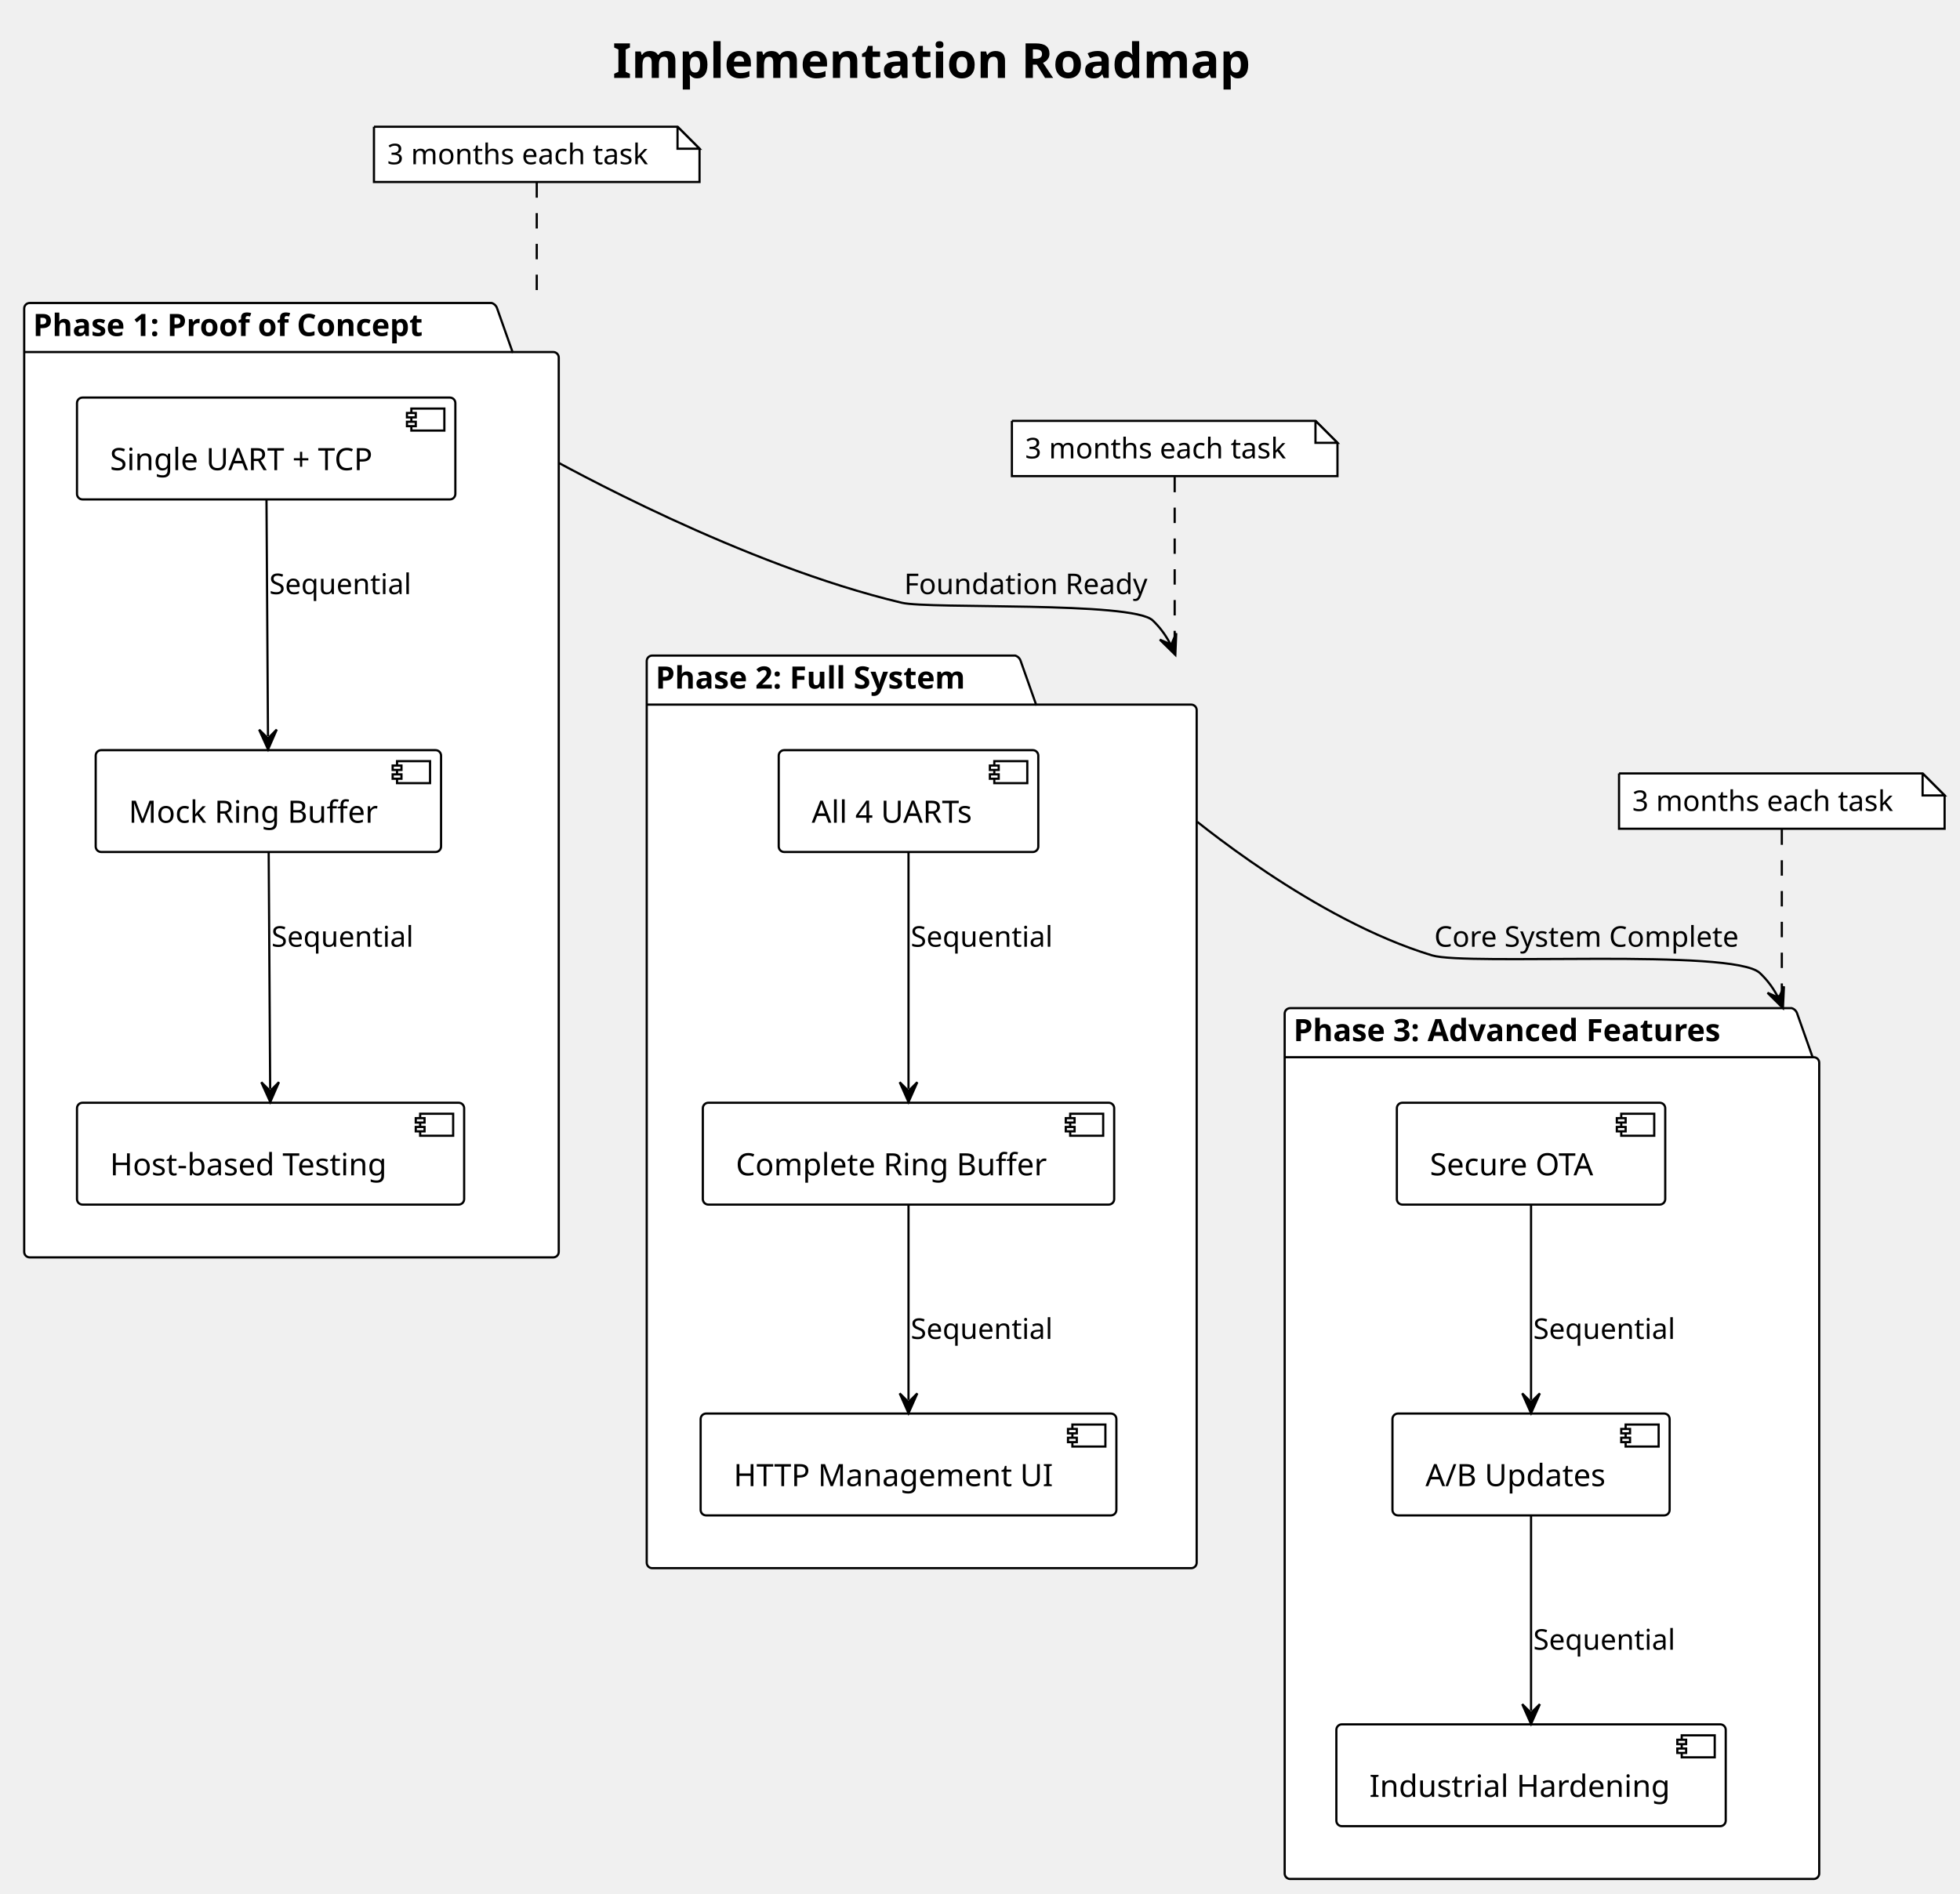
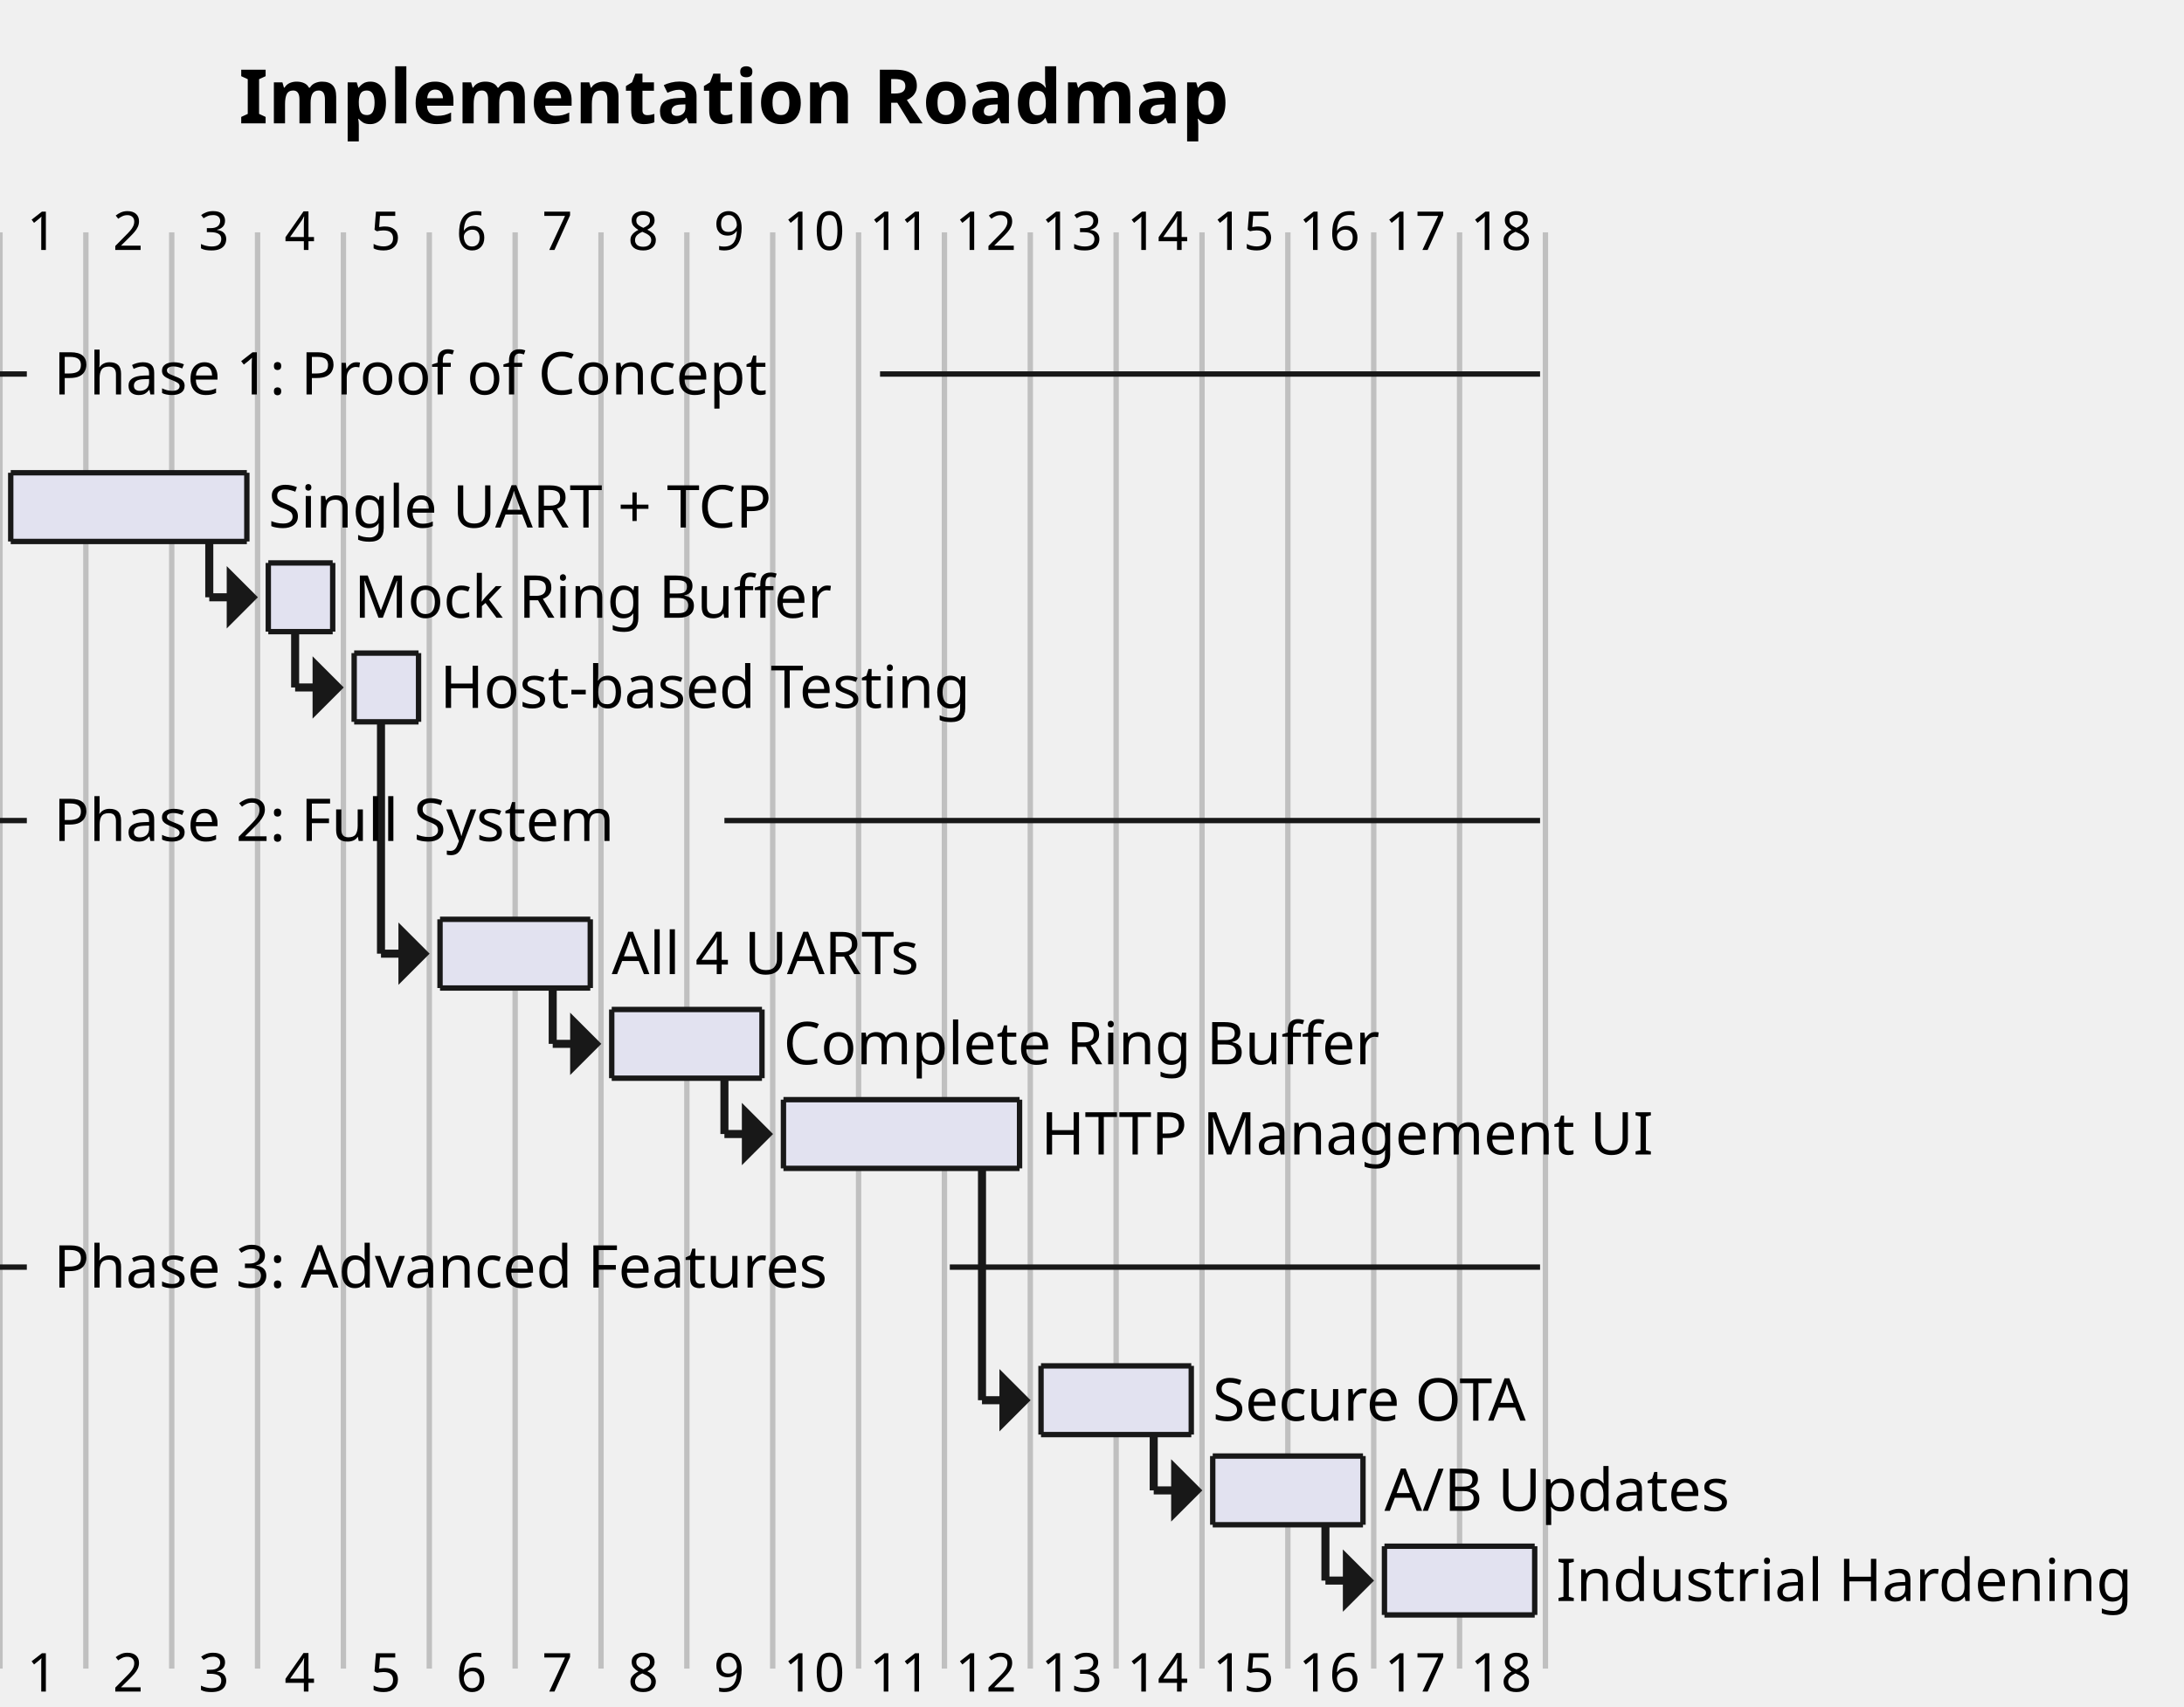
- <svg xmlns="http://www.w3.org/2000/svg" contentStyleType="text/css" height="861px" preserveAspectRatio="none" style="width:891px;height:861px;" version="1.1" viewBox="0 0 891 861" width="891px" zoomAndPan="magnify">
+ <svg xmlns="http://www.w3.org/2000/svg" contentStyleType="text/css" height="318px" preserveAspectRatio="none" style="width:407px;height:318px;background:#FFFFFF;" version="1.1" viewBox="0 0 407 318" width="407px" zoomAndPan="magnify">
  <defs />
  <g>
-     <text fill="#000000" font-family="Verdana" font-size="22" font-weight="bold" lengthAdjust="spacing" textLength="325" x="278.5" y="35.421">Implementation Roadmap</text>
-     <g id="cluster_P1">
-       <path d="M13.5,137.749 L223.5,137.749 A3.75,3.75 0 0 1 226,140.249 L233,160.046 L251.5,160.046 A2.5,2.5 0 0 1 254,162.546 L254,569.139 A2.5,2.5 0 0 1 251.5,571.639 L13.5,571.639 A2.5,2.5 0 0 1 11,569.139 L11,140.249 A2.5,2.5 0 0 1 13.5,137.749 " fill="#FFFFFF" style="stroke:#000000;stroke-width:1.0;" />
-       <line style="stroke:#000000;stroke-width:1.0;" x1="11" x2="233" y1="160.046" y2="160.046" />
-       <text fill="#000000" font-family="Verdana" font-size="14" font-weight="bold" lengthAdjust="spacing" textLength="209" x="15" y="152.744">Phase 1: Proof of Concept</text>
-     </g>
-     <g id="cluster_P2">
-       <path d="M296.5,298.039 L461.5,298.039 A3.75,3.75 0 0 1 464,300.539 L471,320.336 L541.5,320.336 A2.5,2.5 0 0 1 544,322.836 L544,710.429 A2.5,2.5 0 0 1 541.5,712.929 L296.5,712.929 A2.5,2.5 0 0 1 294,710.429 L294,300.539 A2.5,2.5 0 0 1 296.5,298.039 " fill="#FFFFFF" style="stroke:#000000;stroke-width:1.0;" />
-       <line style="stroke:#000000;stroke-width:1.0;" x1="294" x2="471" y1="320.336" y2="320.336" />
-       <text fill="#000000" font-family="Verdana" font-size="14" font-weight="bold" lengthAdjust="spacing" textLength="164" x="298" y="313.034">Phase 2: Full System</text>
-     </g>
-     <g id="cluster_P3">
-       <path d="M586.5,458.339 L814.5,458.339 A3.75,3.75 0 0 1 817,460.839 L824,480.636 L824.5,480.636 A2.5,2.5 0 0 1 827,483.136 L827,851.729 A2.5,2.5 0 0 1 824.5,854.229 L586.5,854.229 A2.5,2.5 0 0 1 584,851.729 L584,460.839 A2.5,2.5 0 0 1 586.5,458.339 " fill="#FFFFFF" style="stroke:#000000;stroke-width:1.0;" />
-       <line style="stroke:#000000;stroke-width:1.0;" x1="584" x2="824" y1="480.636" y2="480.636" />
-       <text fill="#000000" font-family="Verdana" font-size="14" font-weight="bold" lengthAdjust="spacing" textLength="227" x="588" y="473.334">Phase 3: Advanced Features</text>
-     </g>
-     <g id="elem_P1_1">
-       <rect fill="#FFFFFF" height="46.297" rx="2.5" ry="2.5" style="stroke:#000000;stroke-width:1.0;" width="172" x="35" y="180.749" />
-       <rect fill="#FFFFFF" height="10" style="stroke:#000000;stroke-width:1.0;" width="15" x="187" y="185.749" />
-       <rect fill="#FFFFFF" height="2" style="stroke:#000000;stroke-width:1.0;" width="4" x="185" y="187.749" />
-       <rect fill="#FFFFFF" height="2" style="stroke:#000000;stroke-width:1.0;" width="4" x="185" y="191.749" />
-       <text fill="#000000" font-family="Verdana" font-size="14" lengthAdjust="spacing" textLength="132" x="50" y="213.744">Single UART + TCP</text>
-     </g>
-     <g id="elem_P1_2">
-       <rect fill="#FFFFFF" height="46.297" rx="2.5" ry="2.5" style="stroke:#000000;stroke-width:1.0;" width="157" x="43.5" y="341.039" />
-       <rect fill="#FFFFFF" height="10" style="stroke:#000000;stroke-width:1.0;" width="15" x="180.5" y="346.039" />
-       <rect fill="#FFFFFF" height="2" style="stroke:#000000;stroke-width:1.0;" width="4" x="178.5" y="348.039" />
-       <rect fill="#FFFFFF" height="2" style="stroke:#000000;stroke-width:1.0;" width="4" x="178.5" y="352.039" />
-       <text fill="#000000" font-family="Verdana" font-size="14" lengthAdjust="spacing" textLength="117" x="58.5" y="374.034">Mock Ring Buffer</text>
-     </g>
-     <g id="elem_P1_3">
-       <rect fill="#FFFFFF" height="46.297" rx="2.5" ry="2.5" style="stroke:#000000;stroke-width:1.0;" width="176" x="35" y="501.339" />
-       <rect fill="#FFFFFF" height="10" style="stroke:#000000;stroke-width:1.0;" width="15" x="191" y="506.339" />
-       <rect fill="#FFFFFF" height="2" style="stroke:#000000;stroke-width:1.0;" width="4" x="189" y="508.339" />
-       <rect fill="#FFFFFF" height="2" style="stroke:#000000;stroke-width:1.0;" width="4" x="189" y="512.339" />
-       <text fill="#000000" font-family="Verdana" font-size="14" lengthAdjust="spacing" textLength="136" x="50" y="534.335">Host-based Testing</text>
-     </g>
-     <g id="elem_P2_1">
-       <rect fill="#FFFFFF" height="46.297" rx="2.5" ry="2.5" style="stroke:#000000;stroke-width:1.0;" width="118" x="354" y="341.039" />
-       <rect fill="#FFFFFF" height="10" style="stroke:#000000;stroke-width:1.0;" width="15" x="452" y="346.039" />
-       <rect fill="#FFFFFF" height="2" style="stroke:#000000;stroke-width:1.0;" width="4" x="450" y="348.039" />
-       <rect fill="#FFFFFF" height="2" style="stroke:#000000;stroke-width:1.0;" width="4" x="450" y="352.039" />
-       <text fill="#000000" font-family="Verdana" font-size="14" lengthAdjust="spacing" textLength="78" x="369" y="374.034">All 4 UARTs</text>
-     </g>
-     <g id="elem_P2_2">
-       <rect fill="#FFFFFF" height="46.297" rx="2.5" ry="2.5" style="stroke:#000000;stroke-width:1.0;" width="187" x="319.5" y="501.339" />
-       <rect fill="#FFFFFF" height="10" style="stroke:#000000;stroke-width:1.0;" width="15" x="486.5" y="506.339" />
-       <rect fill="#FFFFFF" height="2" style="stroke:#000000;stroke-width:1.0;" width="4" x="484.5" y="508.339" />
-       <rect fill="#FFFFFF" height="2" style="stroke:#000000;stroke-width:1.0;" width="4" x="484.5" y="512.339" />
-       <text fill="#000000" font-family="Verdana" font-size="14" lengthAdjust="spacing" textLength="147" x="334.5" y="534.335">Complete Ring Buffer</text>
-     </g>
-     <g id="elem_P2_3">
-       <rect fill="#FFFFFF" height="46.297" rx="2.5" ry="2.5" style="stroke:#000000;stroke-width:1.0;" width="189" x="318.5" y="642.639" />
-       <rect fill="#FFFFFF" height="10" style="stroke:#000000;stroke-width:1.0;" width="15" x="487.5" y="647.639" />
-       <rect fill="#FFFFFF" height="2" style="stroke:#000000;stroke-width:1.0;" width="4" x="485.5" y="649.639" />
-       <rect fill="#FFFFFF" height="2" style="stroke:#000000;stroke-width:1.0;" width="4" x="485.5" y="653.639" />
-       <text fill="#000000" font-family="Verdana" font-size="14" lengthAdjust="spacing" textLength="149" x="333.5" y="675.635">HTTP Management UI</text>
-     </g>
-     <g id="elem_P3_1">
-       <rect fill="#FFFFFF" height="46.297" rx="2.5" ry="2.5" style="stroke:#000000;stroke-width:1.0;" width="122" x="635" y="501.339" />
-       <rect fill="#FFFFFF" height="10" style="stroke:#000000;stroke-width:1.0;" width="15" x="737" y="506.339" />
-       <rect fill="#FFFFFF" height="2" style="stroke:#000000;stroke-width:1.0;" width="4" x="735" y="508.339" />
-       <rect fill="#FFFFFF" height="2" style="stroke:#000000;stroke-width:1.0;" width="4" x="735" y="512.339" />
-       <text fill="#000000" font-family="Verdana" font-size="14" lengthAdjust="spacing" textLength="82" x="650" y="534.335">Secure OTA</text>
-     </g>
-     <g id="elem_P3_2">
-       <rect fill="#FFFFFF" height="46.297" rx="2.5" ry="2.5" style="stroke:#000000;stroke-width:1.0;" width="126" x="633" y="642.639" />
-       <rect fill="#FFFFFF" height="10" style="stroke:#000000;stroke-width:1.0;" width="15" x="739" y="647.639" />
-       <rect fill="#FFFFFF" height="2" style="stroke:#000000;stroke-width:1.0;" width="4" x="737" y="649.639" />
-       <rect fill="#FFFFFF" height="2" style="stroke:#000000;stroke-width:1.0;" width="4" x="737" y="653.639" />
-       <text fill="#000000" font-family="Verdana" font-size="14" lengthAdjust="spacing" textLength="86" x="648" y="675.635">A/B Updates</text>
-     </g>
-     <g id="elem_P3_3">
-       <rect fill="#FFFFFF" height="46.297" rx="2.5" ry="2.5" style="stroke:#000000;stroke-width:1.0;" width="177" x="607.5" y="783.929" />
-       <rect fill="#FFFFFF" height="10" style="stroke:#000000;stroke-width:1.0;" width="15" x="764.5" y="788.929" />
-       <rect fill="#FFFFFF" height="2" style="stroke:#000000;stroke-width:1.0;" width="4" x="762.5" y="790.929" />
-       <rect fill="#FFFFFF" height="2" style="stroke:#000000;stroke-width:1.0;" width="4" x="762.5" y="794.929" />
-       <text fill="#000000" font-family="Verdana" font-size="14" lengthAdjust="spacing" textLength="137" x="622.5" y="816.924">Industrial Hardening</text>
-     </g>
-     <g id="elem_GMN22">
-       <path d="M170,57.609 L170,82.742 L318,82.742 L318,67.609 L308,57.609 L170,57.609 " fill="#FFFFFF" style="stroke:#000000;stroke-width:1.0;" />
-       <path d="M308,57.609 L308,67.609 L318,67.609 L308,57.609 " fill="#FFFFFF" style="stroke:#000000;stroke-width:1.0;" />
-       <text fill="#000000" font-family="Verdana" font-size="13" lengthAdjust="spacing" textLength="127" x="176" y="74.676">3 months each task</text>
-     </g>
-     <g id="elem_GMN25">
-       <path d="M460,191.329 L460,216.462 L608,216.462 L608,201.329 L598,191.329 L460,191.329 " fill="#FFFFFF" style="stroke:#000000;stroke-width:1.0;" />
-       <path d="M598,191.329 L598,201.329 L608,201.329 L598,191.329 " fill="#FFFFFF" style="stroke:#000000;stroke-width:1.0;" />
-       <text fill="#000000" font-family="Verdana" font-size="13" lengthAdjust="spacing" textLength="127" x="466" y="208.396">3 months each task</text>
-     </g>
-     <g id="elem_GMN28">
-       <path d="M736,351.619 L736,376.752 L884,376.752 L884,361.619 L874,351.619 L736,351.619 " fill="#FFFFFF" style="stroke:#000000;stroke-width:1.0;" />
-       <path d="M874,351.619 L874,361.619 L884,361.619 L874,351.619 " fill="#FFFFFF" style="stroke:#000000;stroke-width:1.0;" />
-       <text fill="#000000" font-family="Verdana" font-size="13" lengthAdjust="spacing" textLength="127" x="742" y="368.686">3 months each task</text>
-     </g>
-     <g id="link_P1_1_P1_2">
-       <path d="M121.14,227.239 C121.33,257.319 121.632,304.55 121.822,334.7 " fill="none" id="P1_1-to-P1_2" style="stroke:#000000;stroke-width:1.0;" />
-       <polygon fill="#000000" points="121.86,340.699,125.803,331.674,121.829,335.7,117.803,331.725,121.86,340.699" style="stroke:#000000;stroke-width:1.0;" />
-       <text fill="#000000" font-family="Verdana" font-size="13" lengthAdjust="spacing" textLength="68" x="122.41" y="270.106">Sequential</text>
-     </g>
-     <g id="link_P1_2_P1_3">
-       <path d="M122.14,387.539 C122.33,417.619 122.632,464.839 122.822,495 " fill="none" id="P1_2-to-P1_3" style="stroke:#000000;stroke-width:1.0;" />
-       <polygon fill="#000000" points="122.86,500.999,126.803,491.974,122.829,496,118.803,492.025,122.86,500.999" style="stroke:#000000;stroke-width:1.0;" />
-       <text fill="#000000" font-family="Verdana" font-size="13" lengthAdjust="spacing" textLength="68" x="123.41" y="430.406">Sequential</text>
-     </g>
-     <g id="link_P1_P2">
-       <path d="M254.241,210.56 C254.357,210.623 254.474,210.686 254.592,210.75 C254.828,210.877 255.068,211.006 255.311,211.137 C256.283,211.66 257.311,212.211 258.394,212.788 C260.559,213.942 262.94,215.198 265.519,216.541 C275.833,221.911 289.299,228.664 304.678,235.757 C335.435,249.942 373.845,265.484 410,274.039 C422.36,276.969 514.79,273.299 524,282.039 C527.038,284.922 529.508,288.218 531.501,291.793 C532.498,293.581 533.376,295.439 534.145,297.35 C534.193,297.469 532.04,292.007 532.087,292.127 " fill="none" id="P1-to-P2" style="stroke:#000000;stroke-width:1.0;" />
-       <polygon fill="#000000" points="534.288,297.709,534.708,287.869,532.454,293.057,527.265,290.803,534.288,297.709" style="stroke:#000000;stroke-width:1.0;" />
-       <text fill="#000000" font-family="Verdana" font-size="13" lengthAdjust="spacing" textLength="114" x="411" y="270.106">Foundation Ready</text>
-     </g>
-     <g id="link_P2_1_P2_2">
-       <path d="M413,387.539 C413,417.619 413,464.839 413,494.999 " fill="none" id="P2_1-to-P2_2" style="stroke:#000000;stroke-width:1.0;" />
-       <polygon fill="#000000" points="413,500.999,417,491.999,413,495.999,409,491.999,413,500.999" style="stroke:#000000;stroke-width:1.0;" />
-       <text fill="#000000" font-family="Verdana" font-size="13" lengthAdjust="spacing" textLength="68" x="414" y="430.406">Sequential</text>
-     </g>
-     <g id="link_P2_2_P2_3">
-       <path d="M413,547.869 C413,573.859 413,610.489 413,636.459 " fill="none" id="P2_2-to-P2_3" style="stroke:#000000;stroke-width:1.0;" />
-       <polygon fill="#000000" points="413,642.459,417,633.459,413,637.459,409,633.459,413,642.459" style="stroke:#000000;stroke-width:1.0;" />
-       <text fill="#000000" font-family="Verdana" font-size="13" lengthAdjust="spacing" textLength="68" x="414" y="608.706">Sequential</text>
-     </g>
-     <g id="link_P2_P3">
-       <path d="M544.224,373.596 C545.716,374.779 547.355,376.061 549.127,377.427 C556.217,382.891 565.458,389.692 576.109,396.781 C597.41,410.957 624.35,426.279 651,434.339 C666.87,439.139 787.88,431.029 800,442.339 C803.061,445.197 805.55,448.473 807.557,452.034 C808.561,453.815 809.444,455.667 810.218,457.573 C810.315,457.811 808.233,452.459 808.327,452.699 " fill="none" id="P2-to-P3" style="stroke:#000000;stroke-width:1.0;" />
-       <polygon fill="#000000" points="810.504,458.29,810.966,448.452,808.689,453.631,803.511,451.355,810.504,458.29" style="stroke:#000000;stroke-width:1.0;" />
-       <text fill="#000000" font-family="Verdana" font-size="13" lengthAdjust="spacing" textLength="149" x="652" y="430.406">Core System Complete</text>
-     </g>
-     <g id="link_P3_1_P3_2">
-       <path d="M696,547.869 C696,573.859 696,610.489 696,636.459 " fill="none" id="P3_1-to-P3_2" style="stroke:#000000;stroke-width:1.0;" />
-       <polygon fill="#000000" points="696,642.459,700,633.459,696,637.459,692,633.459,696,642.459" style="stroke:#000000;stroke-width:1.0;" />
-       <text fill="#000000" font-family="Verdana" font-size="13" lengthAdjust="spacing" textLength="68" x="697" y="608.706">Sequential</text>
-     </g>
-     <g id="link_P3_2_P3_3">
-       <path d="M696,689.169 C696,715.159 696,751.789 696,777.759 " fill="none" id="P3_2-to-P3_3" style="stroke:#000000;stroke-width:1.0;" />
-       <polygon fill="#000000" points="696,783.759,700,774.759,696,778.759,692,774.759,696,783.759" style="stroke:#000000;stroke-width:1.0;" />
-       <text fill="#000000" font-family="Verdana" font-size="13" lengthAdjust="spacing" textLength="68" x="697" y="749.996">Sequential</text>
-     </g>
-     <g id="link_GMN22_P1">
-       <path d="M244,82.869 C244,90.362 244,100.855 244,112.549 C244,118.396 244,124.544 244,130.766 C244,132.322 244,133.882 244,135.444 C244,135.834 244,136.225 244,136.615 C244,136.811 244,137.006 244,137.201 " fill="none" id="GMN22-P1" style="stroke:#000000;stroke-width:1.0;stroke-dasharray:7.0,7.0;" />
-     </g>
-     <g id="link_GMN25_P2">
-       <path d="M534,216.789 C534,234.044 534,267.292 534,297.747 " fill="none" id="GMN25-P2" style="stroke:#000000;stroke-width:1.0;stroke-dasharray:7.0,7.0;" />
-     </g>
-     <g id="link_GMN28_P3">
-       <path d="M810,377.089 C810,394.344 810,427.589 810,458.043 " fill="none" id="GMN28-P3" style="stroke:#000000;stroke-width:1.0;stroke-dasharray:7.0,7.0;" />
-     </g>
+     <text fill="#000000" font-family="sans-serif" font-size="14" font-weight="bold" lengthAdjust="spacing" textLength="198" x="44.5" y="22.995">Implementation Roadmap</text>
+     <line style="stroke:#C0C0C0;stroke-width:1.0;" x1="0" x2="0" y1="43.297" y2="310.953" />
+     <line style="stroke:#C0C0C0;stroke-width:1.0;" x1="16" x2="16" y1="43.297" y2="310.953" />
+     <line style="stroke:#C0C0C0;stroke-width:1.0;" x1="32" x2="32" y1="43.297" y2="310.953" />
+     <line style="stroke:#C0C0C0;stroke-width:1.0;" x1="48" x2="48" y1="43.297" y2="310.953" />
+     <line style="stroke:#C0C0C0;stroke-width:1.0;" x1="64" x2="64" y1="43.297" y2="310.953" />
+     <line style="stroke:#C0C0C0;stroke-width:1.0;" x1="80" x2="80" y1="43.297" y2="310.953" />
+     <line style="stroke:#C0C0C0;stroke-width:1.0;" x1="96" x2="96" y1="43.297" y2="310.953" />
+     <line style="stroke:#C0C0C0;stroke-width:1.0;" x1="112" x2="112" y1="43.297" y2="310.953" />
+     <line style="stroke:#C0C0C0;stroke-width:1.0;" x1="128" x2="128" y1="43.297" y2="310.953" />
+     <line style="stroke:#C0C0C0;stroke-width:1.0;" x1="144" x2="144" y1="43.297" y2="310.953" />
+     <line style="stroke:#C0C0C0;stroke-width:1.0;" x1="160" x2="160" y1="43.297" y2="310.953" />
+     <line style="stroke:#C0C0C0;stroke-width:1.0;" x1="176" x2="176" y1="43.297" y2="310.953" />
+     <line style="stroke:#C0C0C0;stroke-width:1.0;" x1="192" x2="192" y1="43.297" y2="310.953" />
+     <line style="stroke:#C0C0C0;stroke-width:1.0;" x1="208" x2="208" y1="43.297" y2="310.953" />
+     <line style="stroke:#C0C0C0;stroke-width:1.0;" x1="224" x2="224" y1="43.297" y2="310.953" />
+     <line style="stroke:#C0C0C0;stroke-width:1.0;" x1="240" x2="240" y1="43.297" y2="310.953" />
+     <line style="stroke:#C0C0C0;stroke-width:1.0;" x1="256" x2="256" y1="43.297" y2="310.953" />
+     <line style="stroke:#C0C0C0;stroke-width:1.0;" x1="272" x2="272" y1="43.297" y2="310.953" />
+     <line style="stroke:#C0C0C0;stroke-width:1.0;" x1="288" x2="288" y1="43.297" y2="310.953" />
+     <text fill="#000000" font-family="sans-serif" font-size="10" lengthAdjust="spacing" textLength="6" x="5" y="46.579">1</text>
+     <text fill="#000000" font-family="sans-serif" font-size="10" lengthAdjust="spacing" textLength="6" x="21" y="46.579">2</text>
+     <text fill="#000000" font-family="sans-serif" font-size="10" lengthAdjust="spacing" textLength="6" x="37" y="46.579">3</text>
+     <text fill="#000000" font-family="sans-serif" font-size="10" lengthAdjust="spacing" textLength="6" x="53" y="46.579">4</text>
+     <text fill="#000000" font-family="sans-serif" font-size="10" lengthAdjust="spacing" textLength="6" x="69" y="46.579">5</text>
+     <text fill="#000000" font-family="sans-serif" font-size="10" lengthAdjust="spacing" textLength="6" x="85" y="46.579">6</text>
+     <text fill="#000000" font-family="sans-serif" font-size="10" lengthAdjust="spacing" textLength="6" x="101" y="46.579">7</text>
+     <text fill="#000000" font-family="sans-serif" font-size="10" lengthAdjust="spacing" textLength="6" x="117" y="46.579">8</text>
+     <text fill="#000000" font-family="sans-serif" font-size="10" lengthAdjust="spacing" textLength="6" x="133" y="46.579">9</text>
+     <text fill="#000000" font-family="sans-serif" font-size="10" lengthAdjust="spacing" textLength="12" x="146" y="46.579">10</text>
+     <text fill="#000000" font-family="sans-serif" font-size="10" lengthAdjust="spacing" textLength="12" x="162" y="46.579">11</text>
+     <text fill="#000000" font-family="sans-serif" font-size="10" lengthAdjust="spacing" textLength="12" x="178" y="46.579">12</text>
+     <text fill="#000000" font-family="sans-serif" font-size="10" lengthAdjust="spacing" textLength="12" x="194" y="46.579">13</text>
+     <text fill="#000000" font-family="sans-serif" font-size="10" lengthAdjust="spacing" textLength="12" x="210" y="46.579">14</text>
+     <text fill="#000000" font-family="sans-serif" font-size="10" lengthAdjust="spacing" textLength="12" x="226" y="46.579">15</text>
+     <text fill="#000000" font-family="sans-serif" font-size="10" lengthAdjust="spacing" textLength="12" x="242" y="46.579">16</text>
+     <text fill="#000000" font-family="sans-serif" font-size="10" lengthAdjust="spacing" textLength="12" x="258" y="46.579">17</text>
+     <text fill="#000000" font-family="sans-serif" font-size="10" lengthAdjust="spacing" textLength="12" x="274" y="46.579">18</text>
+     <line style="stroke:#181818;stroke-width:1.5;" x1="39" x2="39" y1="100.906" y2="111.309" />
+     <line style="stroke:#181818;stroke-width:1.5;" x1="39" x2="47" y1="111.309" y2="111.309" />
+     <polygon fill="#181818" points="43,107.309,43,111.309,43,115.309,47,111.309" style="stroke:#181818;stroke-width:1.5;" />
+     <line style="stroke:#181818;stroke-width:1.5;" x1="55" x2="55" y1="117.711" y2="128.113" />
+     <line style="stroke:#181818;stroke-width:1.5;" x1="55" x2="63" y1="128.113" y2="128.113" />
+     <polygon fill="#181818" points="59,124.113,59,128.113,59,132.113,63,128.113" style="stroke:#181818;stroke-width:1.5;" />
+     <line style="stroke:#181818;stroke-width:1.5;" x1="71" x2="71" y1="134.516" y2="177.723" />
+     <line style="stroke:#181818;stroke-width:1.5;" x1="71" x2="79" y1="177.723" y2="177.723" />
+     <polygon fill="#181818" points="75,173.723,75,177.723,75,181.723,79,177.723" style="stroke:#181818;stroke-width:1.5;" />
+     <line style="stroke:#181818;stroke-width:1.5;" x1="103" x2="103" y1="184.125" y2="194.527" />
+     <line style="stroke:#181818;stroke-width:1.5;" x1="103" x2="111" y1="194.527" y2="194.527" />
+     <polygon fill="#181818" points="107,190.527,107,194.527,107,198.527,111,194.527" style="stroke:#181818;stroke-width:1.5;" />
+     <line style="stroke:#181818;stroke-width:1.5;" x1="135" x2="135" y1="200.93" y2="211.332" />
+     <line style="stroke:#181818;stroke-width:1.5;" x1="135" x2="143" y1="211.332" y2="211.332" />
+     <polygon fill="#181818" points="139,207.332,139,211.332,139,215.332,143,211.332" style="stroke:#181818;stroke-width:1.5;" />
+     <line style="stroke:#181818;stroke-width:1.5;" x1="183" x2="183" y1="217.734" y2="260.941" />
+     <line style="stroke:#181818;stroke-width:1.5;" x1="183" x2="191" y1="260.941" y2="260.941" />
+     <polygon fill="#181818" points="187,256.941,187,260.941,187,264.941,191,260.941" style="stroke:#181818;stroke-width:1.5;" />
+     <line style="stroke:#181818;stroke-width:1.5;" x1="215" x2="215" y1="267.344" y2="277.746" />
+     <line style="stroke:#181818;stroke-width:1.5;" x1="215" x2="223" y1="277.746" y2="277.746" />
+     <polygon fill="#181818" points="219,273.746,219,277.746,219,281.746,223,277.746" style="stroke:#181818;stroke-width:1.5;" />
+     <line style="stroke:#181818;stroke-width:1.5;" x1="247" x2="247" y1="284.148" y2="294.551" />
+     <line style="stroke:#181818;stroke-width:1.5;" x1="247" x2="255" y1="294.551" y2="294.551" />
+     <polygon fill="#181818" points="251,290.551,251,294.551,251,298.551,255,294.551" style="stroke:#181818;stroke-width:1.5;" />
+     <line style="stroke:#181818;stroke-width:1.0;" x1="0" x2="5" y1="69.699" y2="69.699" />
+     <line style="stroke:#181818;stroke-width:1.0;" x1="164" x2="287" y1="69.699" y2="69.699" />
+     <rect fill="#E2E2F0" height="12.805" style="stroke:none;stroke-width:1.0;" width="44" x="2" y="88.102" />
+     <line style="stroke:#181818;stroke-width:1.0;" x1="2" x2="46" y1="88.102" y2="88.102" />
+     <line style="stroke:#181818;stroke-width:1.0;" x1="2" x2="46" y1="100.906" y2="100.906" />
+     <line style="stroke:#181818;stroke-width:1.0;" x1="2" x2="2" y1="88.102" y2="100.906" />
+     <line style="stroke:#181818;stroke-width:1.0;" x1="46" x2="46" y1="88.102" y2="100.906" />
+     <rect fill="#E2E2F0" height="12.805" style="stroke:none;stroke-width:1.0;" width="12" x="50" y="104.906" />
+     <line style="stroke:#181818;stroke-width:1.0;" x1="50" x2="62" y1="104.906" y2="104.906" />
+     <line style="stroke:#181818;stroke-width:1.0;" x1="50" x2="62" y1="117.711" y2="117.711" />
+     <line style="stroke:#181818;stroke-width:1.0;" x1="50" x2="50" y1="104.906" y2="117.711" />
+     <line style="stroke:#181818;stroke-width:1.0;" x1="62" x2="62" y1="104.906" y2="117.711" />
+     <rect fill="#E2E2F0" height="12.805" style="stroke:none;stroke-width:1.0;" width="12" x="66" y="121.711" />
+     <line style="stroke:#181818;stroke-width:1.0;" x1="66" x2="78" y1="121.711" y2="121.711" />
+     <line style="stroke:#181818;stroke-width:1.0;" x1="66" x2="78" y1="134.516" y2="134.516" />
+     <line style="stroke:#181818;stroke-width:1.0;" x1="66" x2="66" y1="121.711" y2="134.516" />
+     <line style="stroke:#181818;stroke-width:1.0;" x1="78" x2="78" y1="121.711" y2="134.516" />
+     <line style="stroke:#181818;stroke-width:1.0;" x1="0" x2="5" y1="152.918" y2="152.918" />
+     <line style="stroke:#181818;stroke-width:1.0;" x1="135" x2="287" y1="152.918" y2="152.918" />
+     <rect fill="#E2E2F0" height="12.805" style="stroke:none;stroke-width:1.0;" width="28" x="82" y="171.32" />
+     <line style="stroke:#181818;stroke-width:1.0;" x1="82" x2="110" y1="171.32" y2="171.32" />
+     <line style="stroke:#181818;stroke-width:1.0;" x1="82" x2="110" y1="184.125" y2="184.125" />
+     <line style="stroke:#181818;stroke-width:1.0;" x1="82" x2="82" y1="171.32" y2="184.125" />
+     <line style="stroke:#181818;stroke-width:1.0;" x1="110" x2="110" y1="171.32" y2="184.125" />
+     <rect fill="#E2E2F0" height="12.805" style="stroke:none;stroke-width:1.0;" width="28" x="114" y="188.125" />
+     <line style="stroke:#181818;stroke-width:1.0;" x1="114" x2="142" y1="188.125" y2="188.125" />
+     <line style="stroke:#181818;stroke-width:1.0;" x1="114" x2="142" y1="200.93" y2="200.93" />
+     <line style="stroke:#181818;stroke-width:1.0;" x1="114" x2="114" y1="188.125" y2="200.93" />
+     <line style="stroke:#181818;stroke-width:1.0;" x1="142" x2="142" y1="188.125" y2="200.93" />
+     <rect fill="#E2E2F0" height="12.805" style="stroke:none;stroke-width:1.0;" width="44" x="146" y="204.93" />
+     <line style="stroke:#181818;stroke-width:1.0;" x1="146" x2="190" y1="204.93" y2="204.93" />
+     <line style="stroke:#181818;stroke-width:1.0;" x1="146" x2="190" y1="217.734" y2="217.734" />
+     <line style="stroke:#181818;stroke-width:1.0;" x1="146" x2="146" y1="204.93" y2="217.734" />
+     <line style="stroke:#181818;stroke-width:1.0;" x1="190" x2="190" y1="204.93" y2="217.734" />
+     <line style="stroke:#181818;stroke-width:1.0;" x1="0" x2="5" y1="236.137" y2="236.137" />
+     <line style="stroke:#181818;stroke-width:1.0;" x1="177" x2="287" y1="236.137" y2="236.137" />
+     <rect fill="#E2E2F0" height="12.805" style="stroke:none;stroke-width:1.0;" width="28" x="194" y="254.539" />
+     <line style="stroke:#181818;stroke-width:1.0;" x1="194" x2="222" y1="254.539" y2="254.539" />
+     <line style="stroke:#181818;stroke-width:1.0;" x1="194" x2="222" y1="267.344" y2="267.344" />
+     <line style="stroke:#181818;stroke-width:1.0;" x1="194" x2="194" y1="254.539" y2="267.344" />
+     <line style="stroke:#181818;stroke-width:1.0;" x1="222" x2="222" y1="254.539" y2="267.344" />
+     <rect fill="#E2E2F0" height="12.805" style="stroke:none;stroke-width:1.0;" width="28" x="226" y="271.344" />
+     <line style="stroke:#181818;stroke-width:1.0;" x1="226" x2="254" y1="271.344" y2="271.344" />
+     <line style="stroke:#181818;stroke-width:1.0;" x1="226" x2="254" y1="284.148" y2="284.148" />
+     <line style="stroke:#181818;stroke-width:1.0;" x1="226" x2="226" y1="271.344" y2="284.148" />
+     <line style="stroke:#181818;stroke-width:1.0;" x1="254" x2="254" y1="271.344" y2="284.148" />
+     <rect fill="#E2E2F0" height="12.805" style="stroke:none;stroke-width:1.0;" width="28" x="258" y="288.148" />
+     <line style="stroke:#181818;stroke-width:1.0;" x1="258" x2="286" y1="288.148" y2="288.148" />
+     <line style="stroke:#181818;stroke-width:1.0;" x1="258" x2="286" y1="300.953" y2="300.953" />
+     <line style="stroke:#181818;stroke-width:1.0;" x1="258" x2="258" y1="288.148" y2="300.953" />
+     <line style="stroke:#181818;stroke-width:1.0;" x1="286" x2="286" y1="288.148" y2="300.953" />
+     <text fill="#000000" font-family="sans-serif" font-size="11" lengthAdjust="spacing" textLength="149" x="10" y="73.507">Phase 1: Proof of Concept</text>
+     <text fill="#000000" font-family="sans-serif" font-size="11" lengthAdjust="spacing" textLength="107" x="50" y="98.312">Single UART + TCP</text>
+     <text fill="#000000" font-family="sans-serif" font-size="11" lengthAdjust="spacing" textLength="95" x="66" y="115.117">Mock Ring Buffer</text>
+     <text fill="#000000" font-family="sans-serif" font-size="11" lengthAdjust="spacing" textLength="111" x="82" y="131.921">Host-based Testing</text>
+     <text fill="#000000" font-family="sans-serif" font-size="11" lengthAdjust="spacing" textLength="120" x="10" y="156.726">Phase 2: Full System</text>
+     <text fill="#000000" font-family="sans-serif" font-size="11" lengthAdjust="spacing" textLength="64" x="114" y="181.531">All 4 UARTs</text>
+     <text fill="#000000" font-family="sans-serif" font-size="11" lengthAdjust="spacing" textLength="121" x="146" y="198.335">Complete Ring Buffer</text>
+     <text fill="#000000" font-family="sans-serif" font-size="11" lengthAdjust="spacing" textLength="121" x="194" y="215.14">HTTP Management UI</text>
+     <text fill="#000000" font-family="sans-serif" font-size="11" lengthAdjust="spacing" textLength="162" x="10" y="239.945">Phase 3: Advanced Features</text>
+     <text fill="#000000" font-family="sans-serif" font-size="11" lengthAdjust="spacing" textLength="67" x="226" y="264.75">Secure OTA</text>
+     <text fill="#000000" font-family="sans-serif" font-size="11" lengthAdjust="spacing" textLength="70" x="258" y="281.554">A/B Updates</text>
+     <text fill="#000000" font-family="sans-serif" font-size="11" lengthAdjust="spacing" textLength="115" x="290" y="298.359">Industrial Hardening</text>
+     <text fill="#000000" font-family="sans-serif" font-size="10" lengthAdjust="spacing" textLength="6" x="5" y="315.235">1</text>
+     <text fill="#000000" font-family="sans-serif" font-size="10" lengthAdjust="spacing" textLength="6" x="21" y="315.235">2</text>
+     <text fill="#000000" font-family="sans-serif" font-size="10" lengthAdjust="spacing" textLength="6" x="37" y="315.235">3</text>
+     <text fill="#000000" font-family="sans-serif" font-size="10" lengthAdjust="spacing" textLength="6" x="53" y="315.235">4</text>
+     <text fill="#000000" font-family="sans-serif" font-size="10" lengthAdjust="spacing" textLength="6" x="69" y="315.235">5</text>
+     <text fill="#000000" font-family="sans-serif" font-size="10" lengthAdjust="spacing" textLength="6" x="85" y="315.235">6</text>
+     <text fill="#000000" font-family="sans-serif" font-size="10" lengthAdjust="spacing" textLength="6" x="101" y="315.235">7</text>
+     <text fill="#000000" font-family="sans-serif" font-size="10" lengthAdjust="spacing" textLength="6" x="117" y="315.235">8</text>
+     <text fill="#000000" font-family="sans-serif" font-size="10" lengthAdjust="spacing" textLength="6" x="133" y="315.235">9</text>
+     <text fill="#000000" font-family="sans-serif" font-size="10" lengthAdjust="spacing" textLength="12" x="146" y="315.235">10</text>
+     <text fill="#000000" font-family="sans-serif" font-size="10" lengthAdjust="spacing" textLength="12" x="162" y="315.235">11</text>
+     <text fill="#000000" font-family="sans-serif" font-size="10" lengthAdjust="spacing" textLength="12" x="178" y="315.235">12</text>
+     <text fill="#000000" font-family="sans-serif" font-size="10" lengthAdjust="spacing" textLength="12" x="194" y="315.235">13</text>
+     <text fill="#000000" font-family="sans-serif" font-size="10" lengthAdjust="spacing" textLength="12" x="210" y="315.235">14</text>
+     <text fill="#000000" font-family="sans-serif" font-size="10" lengthAdjust="spacing" textLength="12" x="226" y="315.235">15</text>
+     <text fill="#000000" font-family="sans-serif" font-size="10" lengthAdjust="spacing" textLength="12" x="242" y="315.235">16</text>
+     <text fill="#000000" font-family="sans-serif" font-size="10" lengthAdjust="spacing" textLength="12" x="258" y="315.235">17</text>
+     <text fill="#000000" font-family="sans-serif" font-size="10" lengthAdjust="spacing" textLength="12" x="274" y="315.235">18</text>
  </g>
</svg>
